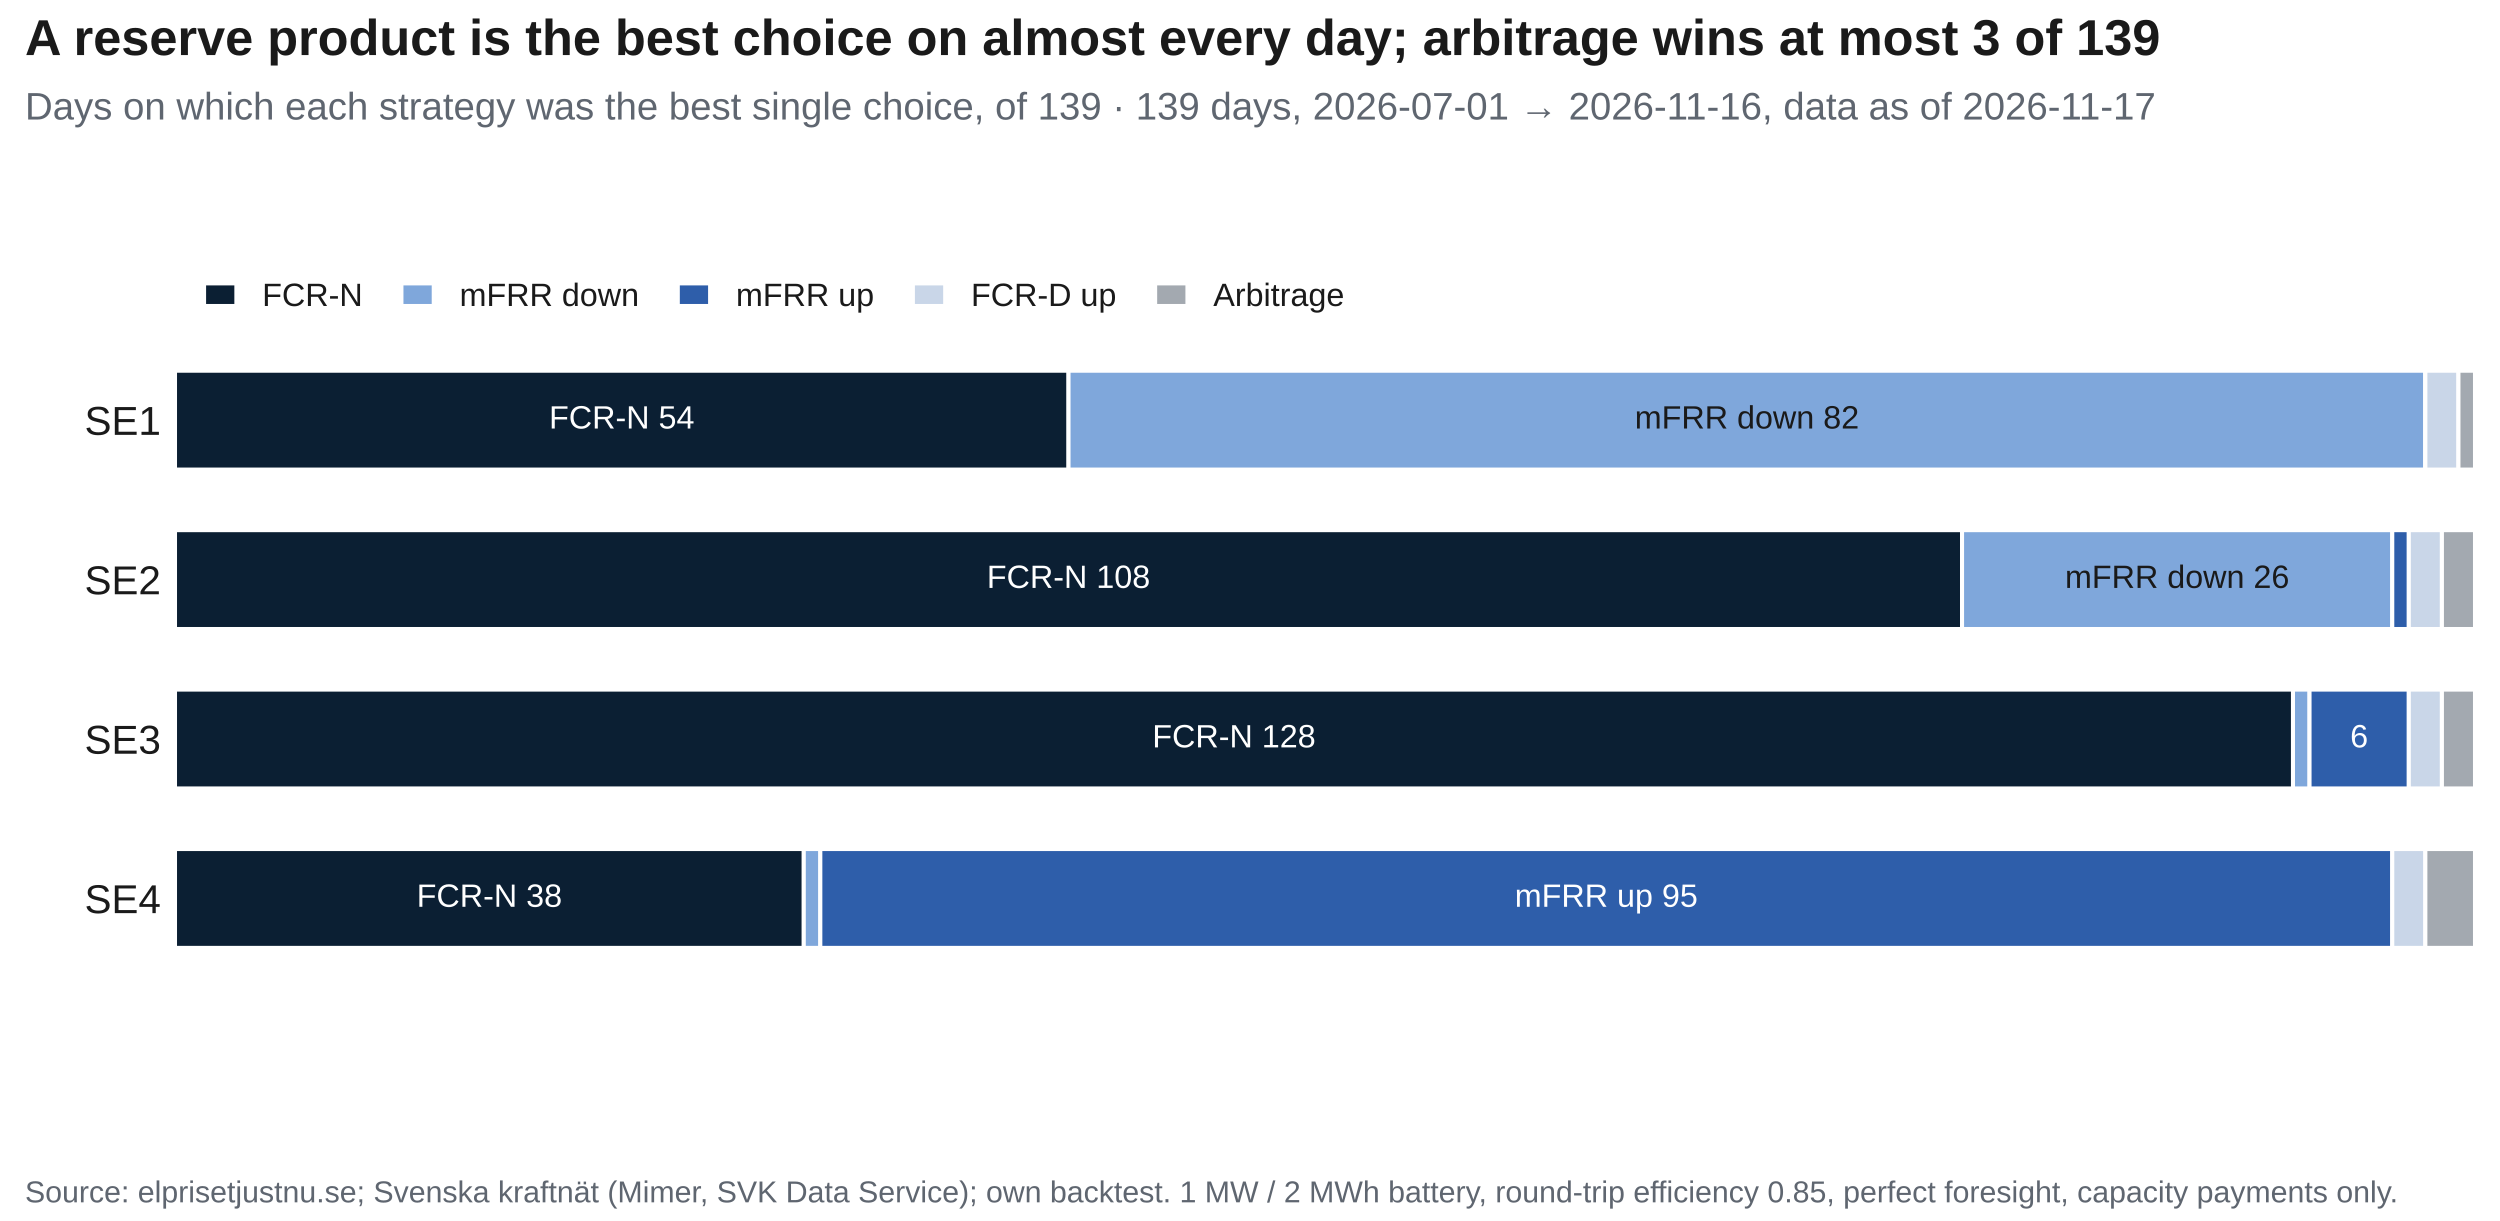
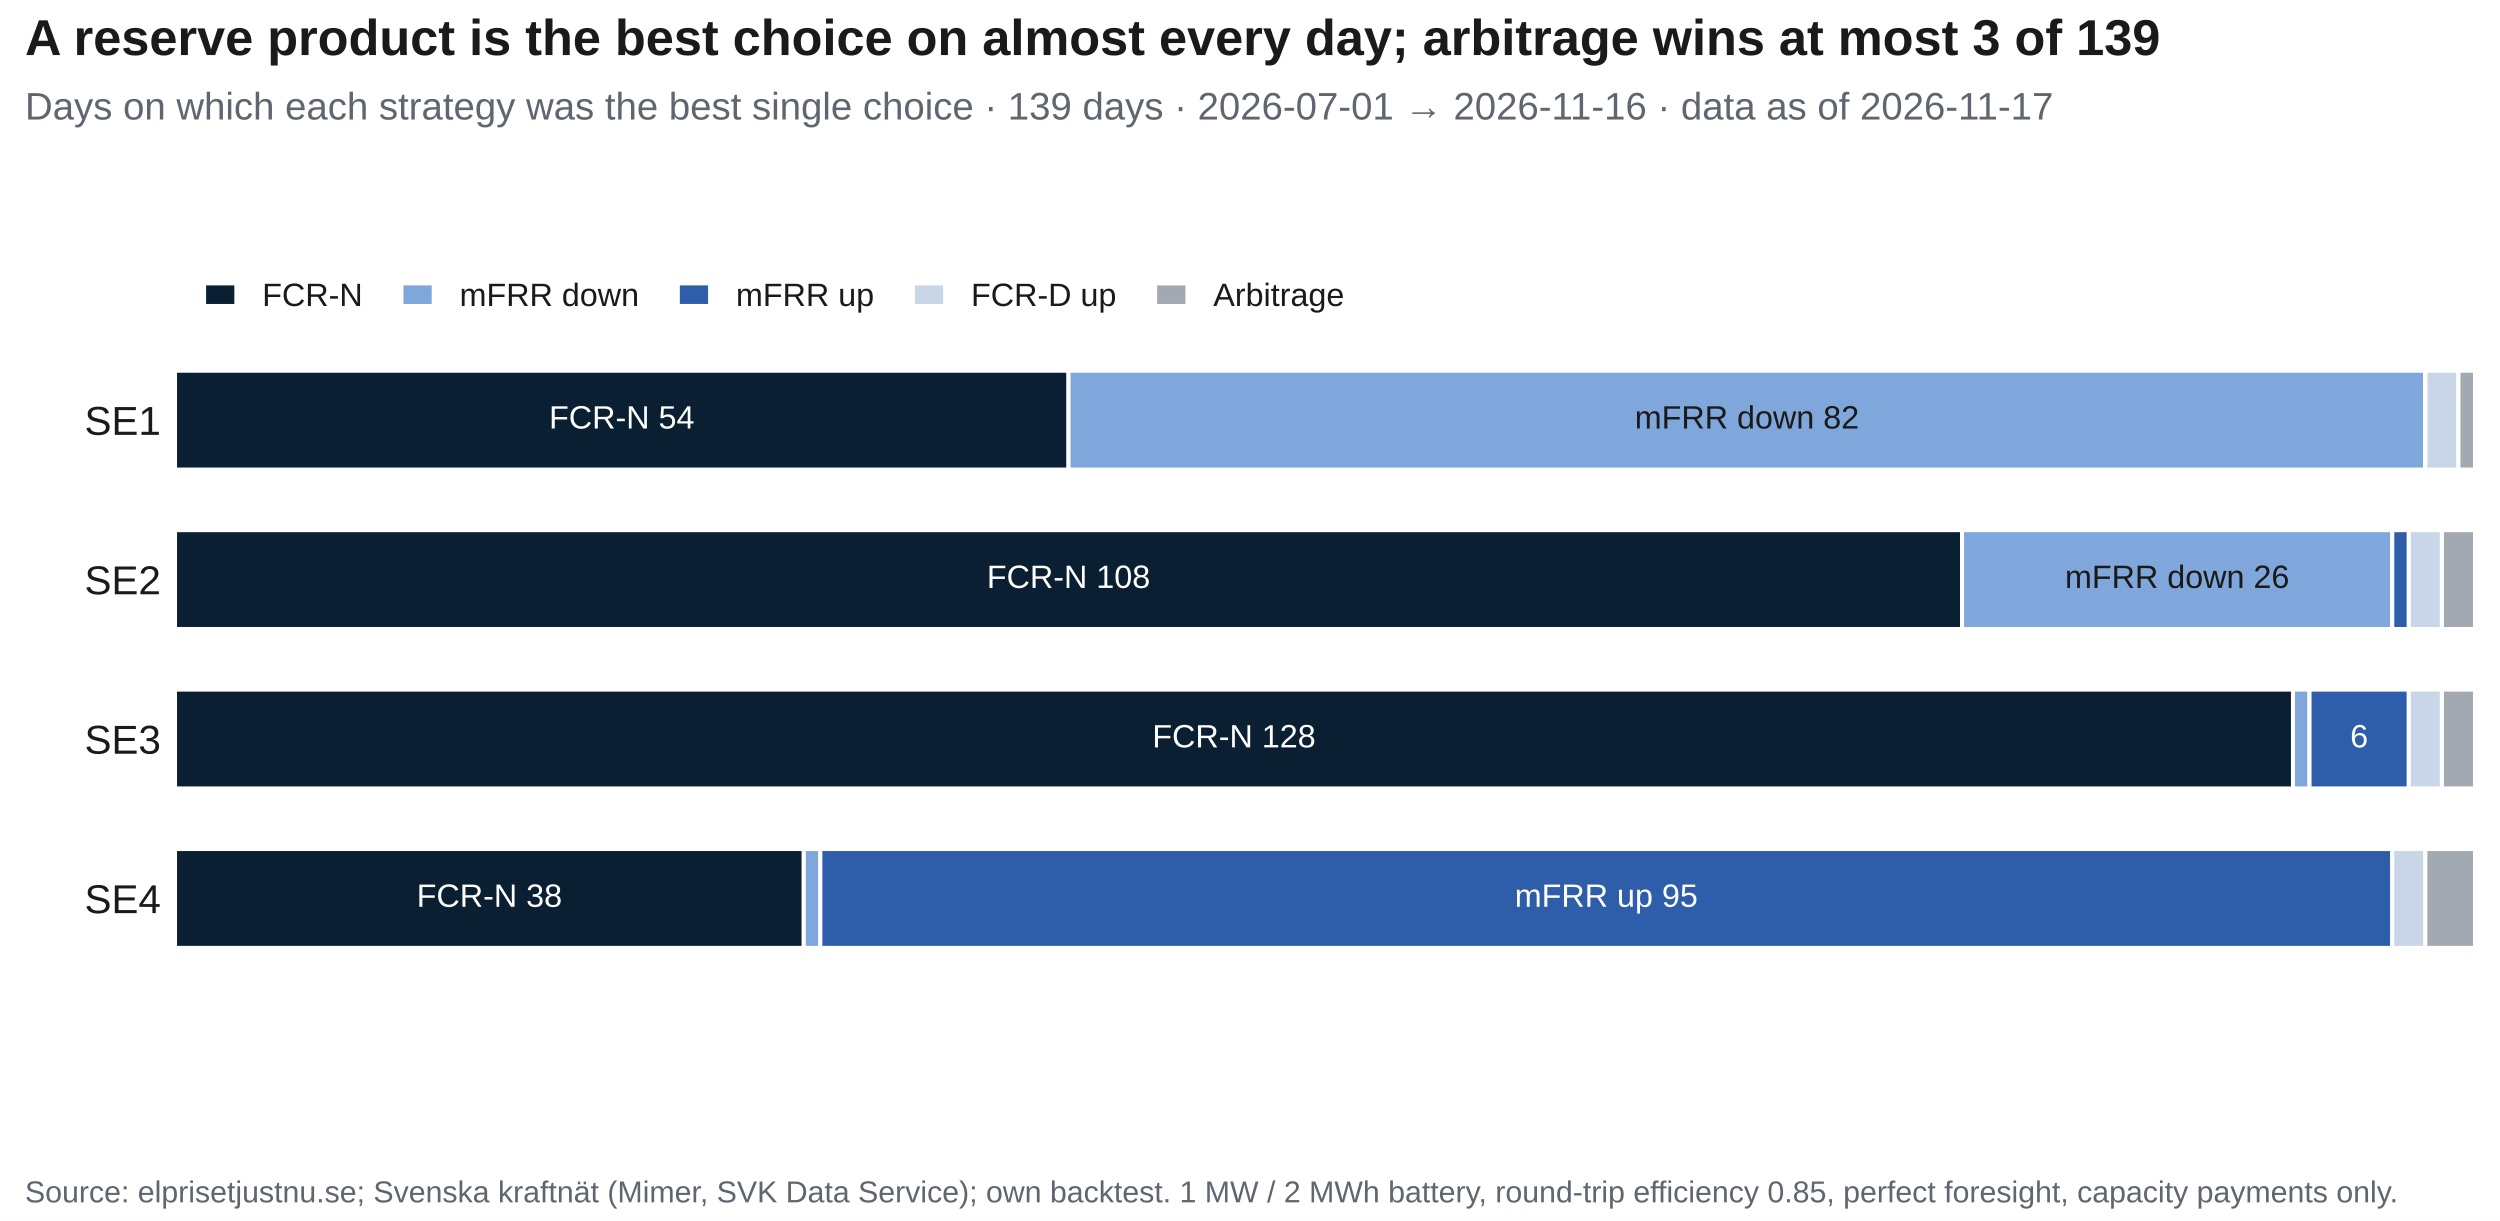
<svg xmlns="http://www.w3.org/2000/svg" width="619.2pt" height="302.4pt" viewBox="0 0 619.2 302.4" version="1.1">
  <defs>
    <style type="text/css">*{stroke-linejoin: round; stroke-linecap: butt}</style>
  </defs>
  <g id="figure_1">
    <g id="patch_1">
      <path d="M 0 302.4  L 619.2 302.4  L 619.2 0  L 0 0  z " style="fill: #ffffff" />
    </g>
    <g id="axes_1">
      <g id="patch_2">
        <path d="M 43.344 241.92  L 613.008 241.92  L 613.008 84.672  L 43.344 84.672  z " style="fill: #ffffff" />
      </g>
      <g id="patch_3">
        <path d="M 43.344 91.82  L 264.652 91.82  L 264.652 116.303  L 43.344 116.303  z " clip-path="url(#p2ed0a2b7b7)" style="fill: #0b1f33; stroke: #ffffff; stroke-linejoin: miter" />
      </g>
      <g id="patch_4">
        <path d="M 43.344 131.309  L 485.961 131.309  L 485.961 155.793  L 43.344 155.793  z " clip-path="url(#p2ed0a2b7b7)" style="fill: #0b1f33; stroke: #ffffff; stroke-linejoin: miter" />
      </g>
      <g id="patch_5">
        <path d="M 43.344 170.799  L 567.927 170.799  L 567.927 195.283  L 43.344 195.283  z " clip-path="url(#p2ed0a2b7b7)" style="fill: #0b1f33; stroke: #ffffff; stroke-linejoin: miter" />
      </g>
      <g id="patch_6">
        <path d="M 43.344 210.289  L 199.079 210.289  L 199.079 234.772  L 43.344 234.772  z " clip-path="url(#p2ed0a2b7b7)" style="fill: #0b1f33; stroke: #ffffff; stroke-linejoin: miter" />
      </g>
      <g id="patch_7">
        <path d="M 264.652 91.82  L 600.713 91.82  L 600.713 116.303  L 264.652 116.303  z " clip-path="url(#p2ed0a2b7b7)" style="fill: #7fa7db; stroke: #ffffff; stroke-linejoin: miter" />
      </g>
      <g id="patch_8">
        <path d="M 485.961 131.309  L 592.516 131.309  L 592.516 155.793  L 485.961 155.793  z " clip-path="url(#p2ed0a2b7b7)" style="fill: #7fa7db; stroke: #ffffff; stroke-linejoin: miter" />
      </g>
      <g id="patch_9">
        <path d="M 567.927 170.799  L 572.025 170.799  L 572.025 195.283  L 567.927 195.283  z " clip-path="url(#p2ed0a2b7b7)" style="fill: #7fa7db; stroke: #ffffff; stroke-linejoin: miter" />
      </g>
      <g id="patch_10">
        <path d="M 199.079 210.289  L 203.178 210.289  L 203.178 234.772  L 199.079 234.772  z " clip-path="url(#p2ed0a2b7b7)" style="fill: #7fa7db; stroke: #ffffff; stroke-linejoin: miter" />
      </g>
      <g id="patch_11">
        <path d="M 600.713 91.82  L 600.713 91.82  L 600.713 116.303  L 600.713 116.303  z " clip-path="url(#p2ed0a2b7b7)" style="fill: #2e5eaa; stroke: #ffffff; stroke-linejoin: miter" />
      </g>
      <g id="patch_12">
        <path d="M 592.516 131.309  L 596.615 131.309  L 596.615 155.793  L 592.516 155.793  z " clip-path="url(#p2ed0a2b7b7)" style="fill: #2e5eaa; stroke: #ffffff; stroke-linejoin: miter" />
      </g>
      <g id="patch_13">
        <path d="M 572.025 170.799  L 596.615 170.799  L 596.615 195.283  L 572.025 195.283  z " clip-path="url(#p2ed0a2b7b7)" style="fill: #2e5eaa; stroke: #ffffff; stroke-linejoin: miter" />
      </g>
      <g id="patch_14">
        <path d="M 203.178 210.289  L 592.516 210.289  L 592.516 234.772  L 203.178 234.772  z " clip-path="url(#p2ed0a2b7b7)" style="fill: #2e5eaa; stroke: #ffffff; stroke-linejoin: miter" />
      </g>
      <g id="patch_15">
        <path d="M 600.713 91.82  L 608.91 91.82  L 608.91 116.303  L 600.713 116.303  z " clip-path="url(#p2ed0a2b7b7)" style="fill: #c9d6e8; stroke: #ffffff; stroke-linejoin: miter" />
      </g>
      <g id="patch_16">
        <path d="M 596.615 131.309  L 604.811 131.309  L 604.811 155.793  L 596.615 155.793  z " clip-path="url(#p2ed0a2b7b7)" style="fill: #c9d6e8; stroke: #ffffff; stroke-linejoin: miter" />
      </g>
      <g id="patch_17">
        <path d="M 596.615 170.799  L 604.811 170.799  L 604.811 195.283  L 596.615 195.283  z " clip-path="url(#p2ed0a2b7b7)" style="fill: #c9d6e8; stroke: #ffffff; stroke-linejoin: miter" />
      </g>
      <g id="patch_18">
        <path d="M 592.516 210.289  L 600.713 210.289  L 600.713 234.772  L 592.516 234.772  z " clip-path="url(#p2ed0a2b7b7)" style="fill: #c9d6e8; stroke: #ffffff; stroke-linejoin: miter" />
      </g>
      <g id="patch_19">
        <path d="M 608.91 91.82  L 613.008 91.82  L 613.008 116.303  L 608.91 116.303  z " clip-path="url(#p2ed0a2b7b7)" style="fill: #a3a9b0; stroke: #ffffff; stroke-linejoin: miter" />
      </g>
      <g id="patch_20">
        <path d="M 604.811 131.309  L 613.008 131.309  L 613.008 155.793  L 604.811 155.793  z " clip-path="url(#p2ed0a2b7b7)" style="fill: #a3a9b0; stroke: #ffffff; stroke-linejoin: miter" />
      </g>
      <g id="patch_21">
        <path d="M 604.811 170.799  L 613.008 170.799  L 613.008 195.283  L 604.811 195.283  z " clip-path="url(#p2ed0a2b7b7)" style="fill: #a3a9b0; stroke: #ffffff; stroke-linejoin: miter" />
      </g>
      <g id="patch_22">
        <path d="M 600.713 210.289  L 613.008 210.289  L 613.008 234.772  L 600.713 234.772  z " clip-path="url(#p2ed0a2b7b7)" style="fill: #a3a9b0; stroke: #ffffff; stroke-linejoin: miter" />
      </g>
      <g id="matplotlib.axis_1" />
      <g id="matplotlib.axis_2">
        <g id="ytick_1">
          <g id="line2d_1" />
          <g id="text_1">
            <text style="font-size: 10px; font-family: 'Arial', 'DejaVu Sans'; text-anchor: end; fill: #1a1a1a" x="39.844" y="107.702" transform="rotate(-0 39.844 107.7016)">SE1</text>
          </g>
        </g>
        <g id="ytick_2">
          <g id="line2d_2" />
          <g id="text_2">
            <text style="font-size: 10px; font-family: 'Arial', 'DejaVu Sans'; text-anchor: end; fill: #1a1a1a" x="39.844" y="147.191" transform="rotate(-0 39.844 147.1913)">SE2</text>
          </g>
        </g>
        <g id="ytick_3">
          <g id="line2d_3" />
          <g id="text_3">
            <text style="font-size: 10px; font-family: 'Arial', 'DejaVu Sans'; text-anchor: end; fill: #1a1a1a" x="39.844" y="186.681" transform="rotate(-0 39.844 186.681)">SE3</text>
          </g>
        </g>
        <g id="ytick_4">
          <g id="line2d_4" />
          <g id="text_4">
            <text style="font-size: 10px; font-family: 'Arial', 'DejaVu Sans'; text-anchor: end; fill: #1a1a1a" x="39.844" y="226.171" transform="rotate(-0 39.844 226.1707)">SE4</text>
          </g>
        </g>
      </g>
      <g id="text_5">
        <text style="font-size: 8px; font-family: 'Arial', 'DejaVu Sans'; text-anchor: middle; fill: #ffffff" x="153.998" y="106.132" transform="rotate(-0 153.9982 106.1318)">FCR-N 54</text>
      </g>
      <g id="text_6">
        <text style="font-size: 8px; font-family: 'Arial', 'DejaVu Sans'; text-anchor: middle; fill: #ffffff" x="264.652" y="145.621" transform="rotate(-0 264.6523 145.6215)">FCR-N 108</text>
      </g>
      <g id="text_7">
        <text style="font-size: 8px; font-family: 'Arial', 'DejaVu Sans'; text-anchor: middle; fill: #ffffff" x="305.635" y="185.111" transform="rotate(-0 305.6353 185.1112)">FCR-N 128</text>
      </g>
      <g id="text_8">
        <text style="font-size: 8px; font-family: 'Arial', 'DejaVu Sans'; text-anchor: middle; fill: #ffffff" x="121.212" y="224.601" transform="rotate(-0 121.2117 224.6009)">FCR-N 38</text>
      </g>
      <g id="text_9">
        <text style="font-size: 8px; font-family: 'Arial', 'DejaVu Sans'; text-anchor: middle; fill: #1a1a1a" x="432.683" y="106.132" transform="rotate(-0 432.6827 106.1318)">mFRR down 82</text>
      </g>
      <g id="text_10">
        <text style="font-size: 8px; font-family: 'Arial', 'DejaVu Sans'; text-anchor: middle; fill: #1a1a1a" x="539.239" y="145.621" transform="rotate(-0 539.2386 145.6215)">mFRR down 26</text>
      </g>
      <g id="text_11">
        <text style="font-size: 8px; font-family: 'Arial', 'DejaVu Sans'; text-anchor: middle; fill: #ffffff" x="584.32" y="185.111" transform="rotate(-0 584.3199 185.1112)">6</text>
      </g>
      <g id="text_12">
        <text style="font-size: 8px; font-family: 'Arial', 'DejaVu Sans'; text-anchor: middle; fill: #ffffff" x="397.847" y="224.601" transform="rotate(-0 397.8471 224.6009)">mFRR up 95</text>
      </g>
      <g id="legend_1">
        <g id="patch_23">
          <path d="M 50.544 75.788  L 58.544 75.788  L 58.544 70.188  L 50.544 70.188  z " style="fill: #0b1f33; stroke: #ffffff; stroke-linejoin: miter" />
        </g>
        <g id="text_13">
          <text style="font-size: 8px; font-family: 'Arial', 'DejaVu Sans'; text-anchor: start; fill: #1a1a1a" x="64.944" y="75.788" transform="rotate(-0 64.944 75.78825)">FCR-N</text>
        </g>
        <g id="patch_24">
          <path d="M 99.427 75.788  L 107.427 75.788  L 107.427 70.188  L 99.427 70.188  z " style="fill: #7fa7db; stroke: #ffffff; stroke-linejoin: miter" />
        </g>
        <g id="text_14">
          <text style="font-size: 8px; font-family: 'Arial', 'DejaVu Sans'; text-anchor: start; fill: #1a1a1a" x="113.826" y="75.788" transform="rotate(-0 113.8265 75.78825)">mFRR down</text>
        </g>
        <g id="patch_25">
          <path d="M 167.878 75.788  L 175.878 75.788  L 175.878 70.188  L 167.878 70.188  z " style="fill: #2e5eaa; stroke: #ffffff; stroke-linejoin: miter" />
        </g>
        <g id="text_15">
          <text style="font-size: 8px; font-family: 'Arial', 'DejaVu Sans'; text-anchor: start; fill: #1a1a1a" x="182.278" y="75.788" transform="rotate(-0 182.2777 75.78825)">mFRR up</text>
        </g>
        <g id="patch_26">
          <path d="M 226.103 75.788  L 234.103 75.788  L 234.103 70.188  L 226.103 70.188  z " style="fill: #c9d6e8; stroke: #ffffff; stroke-linejoin: miter" />
        </g>
        <g id="text_16">
          <text style="font-size: 8px; font-family: 'Arial', 'DejaVu Sans'; text-anchor: start; fill: #1a1a1a" x="240.503" y="75.788" transform="rotate(-0 240.5027 75.78825)">FCR-D up</text>
        </g>
        <g id="patch_27">
          <path d="M 286.105 75.788  L 294.105 75.788  L 294.105 70.188  L 286.105 70.188  z " style="fill: #a3a9b0; stroke: #ffffff; stroke-linejoin: miter" />
        </g>
        <g id="text_17">
          <text style="font-size: 8px; font-family: 'Arial', 'DejaVu Sans'; text-anchor: start; fill: #1a1a1a" x="300.505" y="75.788" transform="rotate(-0 300.5052 75.78825)">Arbitrage</text>
        </g>
      </g>
    </g>
    <g id="text_18">
      <text style="font-weight: 700; font-size: 12.5px; font-family: 'Arial', 'DejaVu Sans'; text-anchor: start; fill: #1a1a1a" x="6.192" y="13.636" transform="rotate(-0 6.192 13.63634)">A reserve product is the best choice on almost every day; arbitrage wins at most 3 of 139</text>
    </g>
    <g id="text_19">
-       <text style="font-size: 9.5px; font-family: 'Arial', 'DejaVu Sans'; text-anchor: start; fill: #5f6670" x="6.192" y="29.596" transform="rotate(-0 6.192 29.59626)">Days on which each strategy was the best single choice, of 139 · 139 days, 2026-07-01 → 2026-11-16, data as of 2026-11-17</text>
+       <text style="font-size: 9.5px; font-family: 'Arial', 'DejaVu Sans'; text-anchor: start; fill: #5f6670" x="6.192" y="29.596" transform="rotate(-0 6.192 29.59626)">Days on which each strategy was the best single choice · 139 days · 2026-07-01 → 2026-11-16 · data as of 2026-11-17</text>
    </g>
    <g id="text_20">
      <text style="font-size: 7.5px; font-family: 'Arial', 'DejaVu Sans'; text-anchor: start; fill: #5f6670" x="6.192" y="297.797" transform="rotate(-0 6.192 297.7975)">Source: elprisetjustnu.se; Svenska kraftnät (Mimer, SVK Data Service); own backtest. 1 MW / 2 MWh battery, round-trip efficiency 0.85, perfect foresight, capacity payments only.</text>
    </g>
  </g>
  <defs>
    <clipPath id="p2ed0a2b7b7">
      <rect x="43.344" y="84.672" width="569.664" height="157.248" />
    </clipPath>
  </defs>
</svg>
